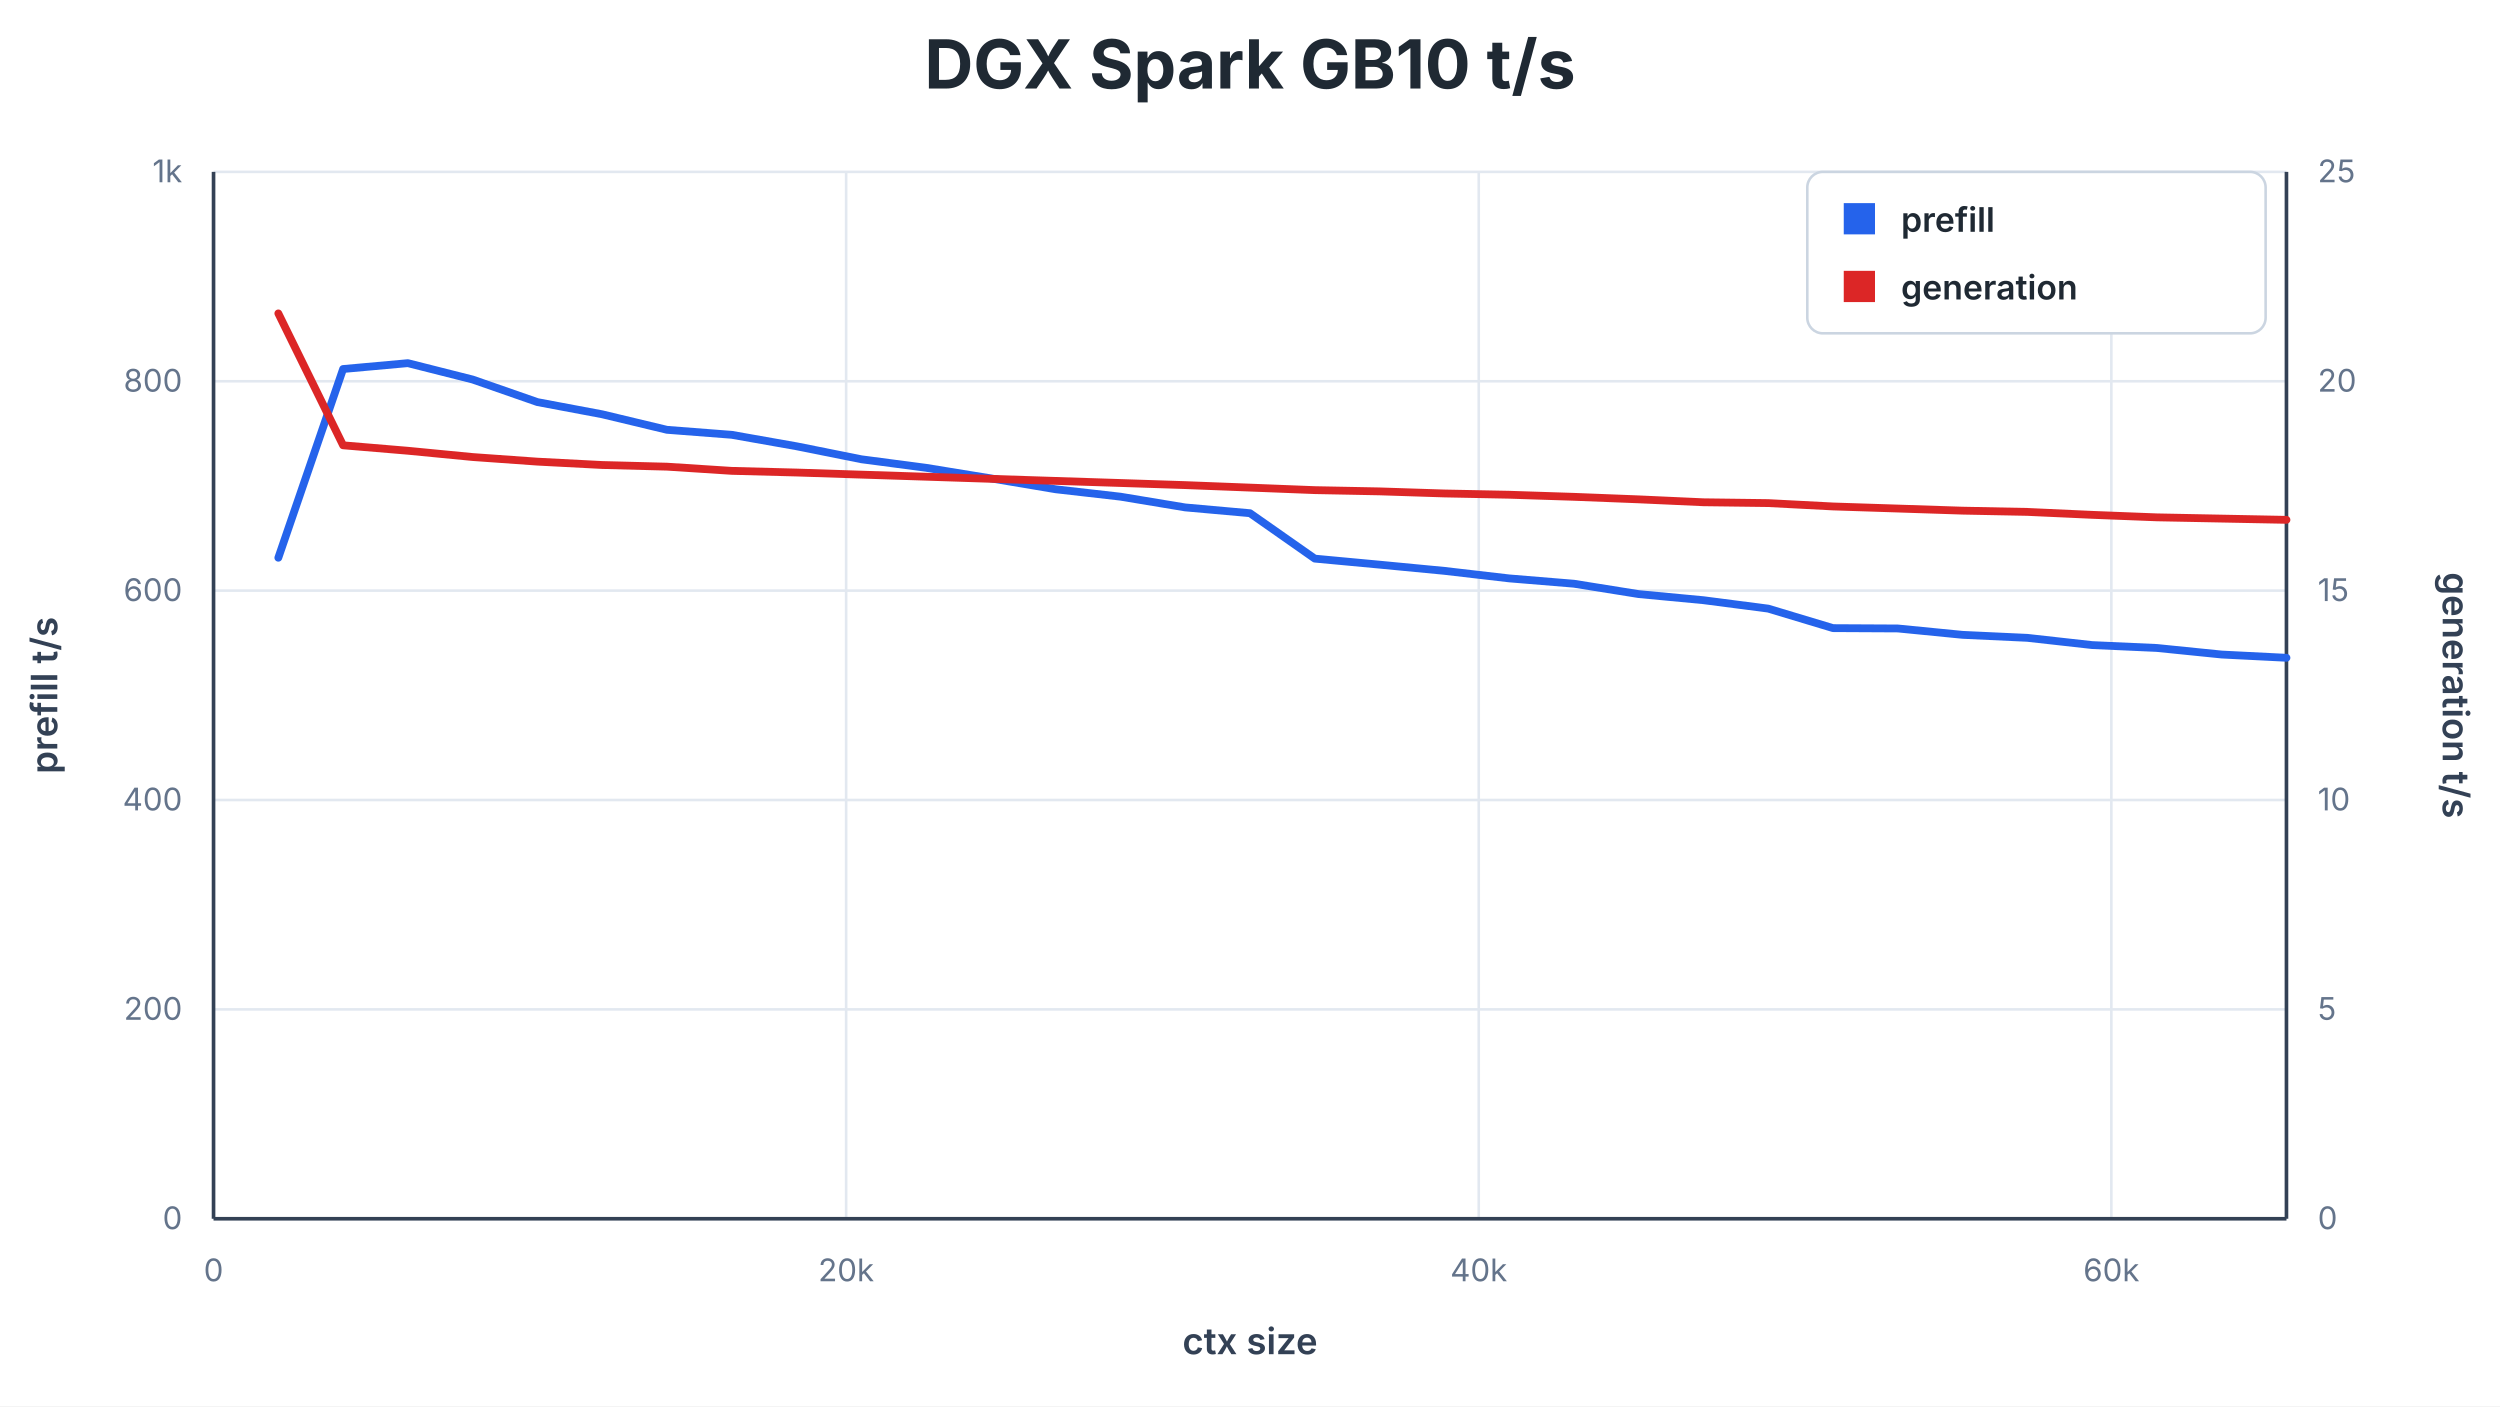
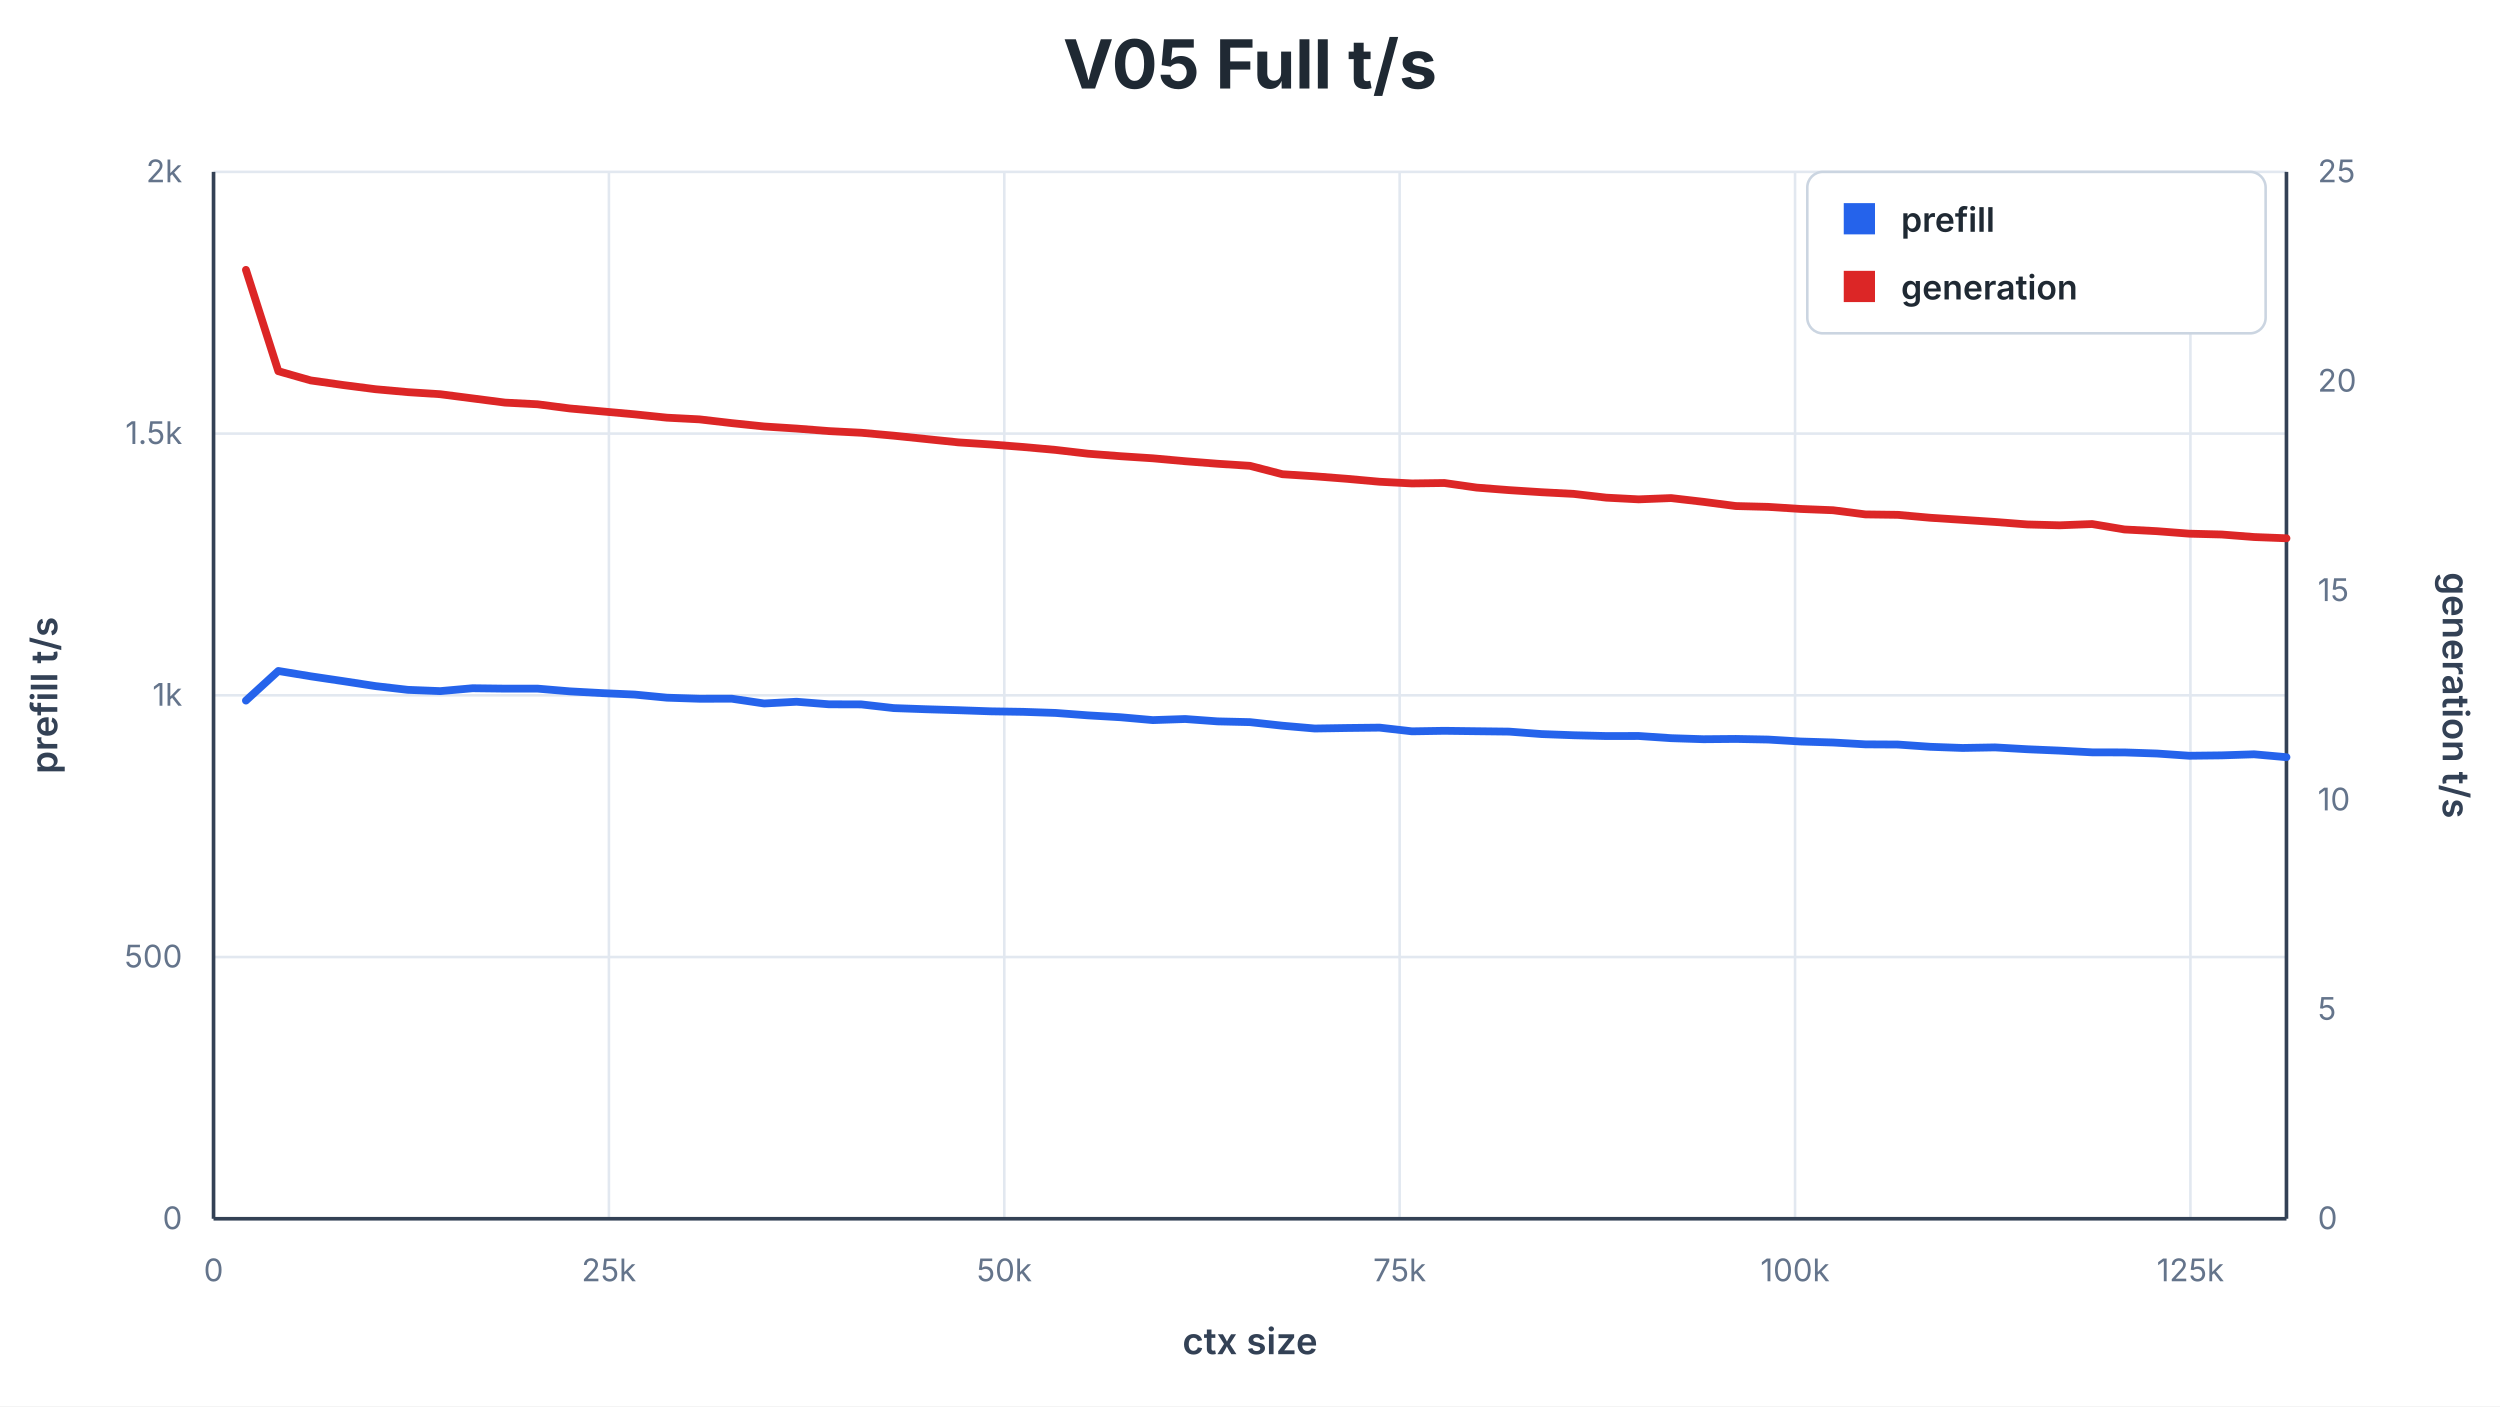
<svg xmlns="http://www.w3.org/2000/svg" width="960" height="540" viewBox="0 0 960 540">
  <style>
text { font-family: -apple-system, BlinkMacSystemFont, 'Segoe UI', sans-serif; }
.title { font-size: 26px; font-weight: 700; fill: #1f2933; }
.axis-label { font-size: 14px; font-weight: 600; fill: #334155; }
.tick { font-size: 12px; fill: #64748b; }
.legend { font-size: 13px; font-weight: 600; fill: #1f2933; }
</style>
  <rect width="960" height="540" fill="#ffffff" />
-   <text class="title" x="480.0" y="34" text-anchor="middle">DGX Spark GB10 t/s</text>
+   <text class="title" x="480.0" y="34" text-anchor="middle">V05 Full t/s</text>
  <line x1="82" y1="468.00" x2="878" y2="468.00" stroke="#e2e8f0" stroke-width="1" />
  <text class="tick" x="70" y="472.00" text-anchor="end">0</text>
-   <line x1="82" y1="387.60" x2="878" y2="387.60" stroke="#e2e8f0" stroke-width="1" />
-   <text class="tick" x="70" y="391.60" text-anchor="end">200</text>
-   <line x1="82" y1="307.20" x2="878" y2="307.20" stroke="#e2e8f0" stroke-width="1" />
-   <text class="tick" x="70" y="311.20" text-anchor="end">400</text>
-   <line x1="82" y1="226.80" x2="878" y2="226.80" stroke="#e2e8f0" stroke-width="1" />
-   <text class="tick" x="70" y="230.80" text-anchor="end">600</text>
-   <line x1="82" y1="146.40" x2="878" y2="146.40" stroke="#e2e8f0" stroke-width="1" />
-   <text class="tick" x="70" y="150.40" text-anchor="end">800</text>
+   <line x1="82" y1="367.50" x2="878" y2="367.50" stroke="#e2e8f0" stroke-width="1" />
+   <text class="tick" x="70" y="371.50" text-anchor="end">500</text>
+   <line x1="82" y1="267.00" x2="878" y2="267.00" stroke="#e2e8f0" stroke-width="1" />
+   <text class="tick" x="70" y="271.00" text-anchor="end">1k</text>
+   <line x1="82" y1="166.50" x2="878" y2="166.50" stroke="#e2e8f0" stroke-width="1" />
+   <text class="tick" x="70" y="170.50" text-anchor="end">1.5k</text>
  <line x1="82" y1="66.00" x2="878" y2="66.00" stroke="#e2e8f0" stroke-width="1" />
-   <text class="tick" x="70" y="70.00" text-anchor="end">1k</text>
+   <text class="tick" x="70" y="70.00" text-anchor="end">2k</text>
  <text class="tick" x="890" y="472.00" text-anchor="start">0</text>
  <text class="tick" x="890" y="391.60" text-anchor="start">5</text>
  <text class="tick" x="890" y="311.20" text-anchor="start">10</text>
  <text class="tick" x="890" y="230.80" text-anchor="start">15</text>
  <text class="tick" x="890" y="150.40" text-anchor="start">20</text>
  <text class="tick" x="890" y="70.00" text-anchor="start">25</text>
  <line x1="82.00" y1="66" x2="82.00" y2="468" stroke="#e2e8f0" stroke-width="1" />
  <text class="tick" x="82.00" y="492" text-anchor="middle">0</text>
-   <line x1="324.92" y1="66" x2="324.92" y2="468" stroke="#e2e8f0" stroke-width="1" />
-   <text class="tick" x="324.92" y="492" text-anchor="middle">20k</text>
-   <line x1="567.84" y1="66" x2="567.84" y2="468" stroke="#e2e8f0" stroke-width="1" />
-   <text class="tick" x="567.84" y="492" text-anchor="middle">40k</text>
-   <line x1="810.76" y1="66" x2="810.76" y2="468" stroke="#e2e8f0" stroke-width="1" />
-   <text class="tick" x="810.76" y="492" text-anchor="middle">60k</text>
+   <line x1="233.82" y1="66" x2="233.82" y2="468" stroke="#e2e8f0" stroke-width="1" />
+   <text class="tick" x="233.82" y="492" text-anchor="middle">25k</text>
+   <line x1="385.65" y1="66" x2="385.65" y2="468" stroke="#e2e8f0" stroke-width="1" />
+   <text class="tick" x="385.65" y="492" text-anchor="middle">50k</text>
+   <line x1="537.47" y1="66" x2="537.47" y2="468" stroke="#e2e8f0" stroke-width="1" />
+   <text class="tick" x="537.47" y="492" text-anchor="middle">75k</text>
+   <line x1="689.30" y1="66" x2="689.30" y2="468" stroke="#e2e8f0" stroke-width="1" />
+   <text class="tick" x="689.30" y="492" text-anchor="middle">100k</text>
+   <line x1="841.12" y1="66" x2="841.12" y2="468" stroke="#e2e8f0" stroke-width="1" />
+   <text class="tick" x="841.12" y="492" text-anchor="middle">125k</text>
  <line x1="82" y1="66" x2="82" y2="468" stroke="#334155" stroke-width="1.4" />
  <line x1="878" y1="66" x2="878" y2="468" stroke="#334155" stroke-width="1.4" />
  <line x1="82" y1="468" x2="878" y2="468" stroke="#334155" stroke-width="1.4" />
  <text class="axis-label" x="480.0" y="520" text-anchor="middle">ctx size</text>
  <text class="axis-label" x="22" y="267.0" text-anchor="middle" transform="rotate(-90 22 267.0)">prefill t/s</text>
  <text class="axis-label" x="938" y="267.0" text-anchor="middle" transform="rotate(90 938 267.0)">generation t/s</text>
-   <polyline fill="none" stroke="#2563eb" stroke-width="3" stroke-linecap="round" stroke-linejoin="round" points="106.88,214.17 131.75,141.70 156.62,139.45 181.50,145.74 206.38,154.41 231.25,159.09 256.12,165.05 281.00,166.97 305.88,171.37 330.75,176.36 355.62,179.64 380.50,183.70 405.38,187.88 430.25,190.72 455.12,194.85 480.00,197.07 504.88,214.51 529.75,216.83 554.62,219.21 579.50,222.10 604.38,224.15 629.25,228.13 654.12,230.48 679.00,233.71 703.88,241.20 728.75,241.33 753.62,243.78 778.50,244.93 803.38,247.71 828.25,248.82 853.12,251.34 878.00,252.59" />
-   <polyline fill="none" stroke="#dc2626" stroke-width="3" stroke-linecap="round" stroke-linejoin="round" points="106.88,120.35 131.75,171.00 156.62,173.09 181.50,175.50 206.38,177.27 231.25,178.56 256.12,179.20 281.00,180.81 305.88,181.45 330.75,182.26 355.62,183.06 380.50,183.87 405.38,184.67 430.25,185.47 455.12,186.28 480.00,187.24 504.88,188.21 529.75,188.69 554.62,189.49 579.50,189.98 604.38,190.78 629.25,191.75 654.12,192.87 679.00,193.19 703.88,194.48 728.75,195.28 753.62,196.09 778.50,196.57 803.38,197.70 828.25,198.66 853.12,199.14 878.00,199.62" />
+   <polyline fill="none" stroke="#2563eb" stroke-width="3" stroke-linecap="round" stroke-linejoin="round" points="94.44,269.02 106.88,257.65 119.31,259.70 131.75,261.55 144.19,263.46 156.62,264.90 169.06,265.39 181.50,264.28 193.94,264.44 206.38,264.43 218.81,265.48 231.25,266.16 243.69,266.71 256.12,267.91 268.56,268.32 281.00,268.30 293.44,270.14 305.88,269.47 318.31,270.45 330.75,270.49 343.19,271.91 355.62,272.35 368.06,272.72 380.50,273.15 392.94,273.35 405.38,273.77 417.81,274.70 430.25,275.42 442.69,276.52 455.12,276.10 467.56,277.01 480.00,277.30 492.44,278.67 504.88,279.75 517.31,279.55 529.75,279.41 542.19,280.83 554.62,280.63 567.06,280.79 579.50,280.94 591.94,281.88 604.38,282.34 616.81,282.64 629.25,282.62 641.69,283.46 654.12,283.86 666.56,283.75 679.00,283.99 691.44,284.74 703.88,285.12 716.31,285.83 728.75,285.90 741.19,286.77 753.62,287.22 766.06,287.00 778.50,287.71 790.94,288.24 803.38,288.90 815.81,288.93 828.25,289.35 840.69,290.21 853.12,290.06 865.56,289.65 878.00,290.76" />
+   <polyline fill="none" stroke="#dc2626" stroke-width="3" stroke-linecap="round" stroke-linejoin="round" points="94.44,103.63 106.88,142.54 119.31,146.08 131.75,147.85 144.19,149.46 156.62,150.58 169.06,151.38 181.50,152.99 193.94,154.60 206.38,155.24 218.81,156.85 231.25,157.98 243.69,159.10 256.12,160.39 268.56,161.03 281.00,162.48 293.44,163.77 305.88,164.57 318.31,165.54 330.75,166.18 343.19,167.30 355.62,168.59 368.06,169.88 380.50,170.68 392.94,171.65 405.38,172.77 417.81,174.22 430.25,175.18 442.69,175.99 455.12,177.11 467.56,178.08 480.00,178.88 492.44,182.10 504.88,182.90 517.31,183.87 529.75,184.99 542.19,185.64 554.62,185.47 567.06,187.24 579.50,188.21 591.94,189.01 604.38,189.66 616.81,191.10 629.25,191.75 641.69,191.26 654.12,192.71 666.56,194.32 679.00,194.64 691.44,195.44 703.88,195.93 716.31,197.53 728.75,197.70 741.19,198.82 753.62,199.62 766.06,200.43 778.50,201.39 790.94,201.72 803.38,201.23 815.81,203.32 828.25,203.97 840.69,204.93 853.12,205.25 865.56,206.22 878.00,206.70" />
  <rect x="694" y="66" width="176" height="62" rx="6" fill="#ffffff" stroke="#cbd5e1" />
  <rect x="708" y="78" width="12" height="12" fill="#2563eb" />
  <text class="legend" x="730" y="89">prefill</text>
  <rect x="708" y="104" width="12" height="12" fill="#dc2626" />
  <text class="legend" x="730" y="115">generation</text>
</svg>
